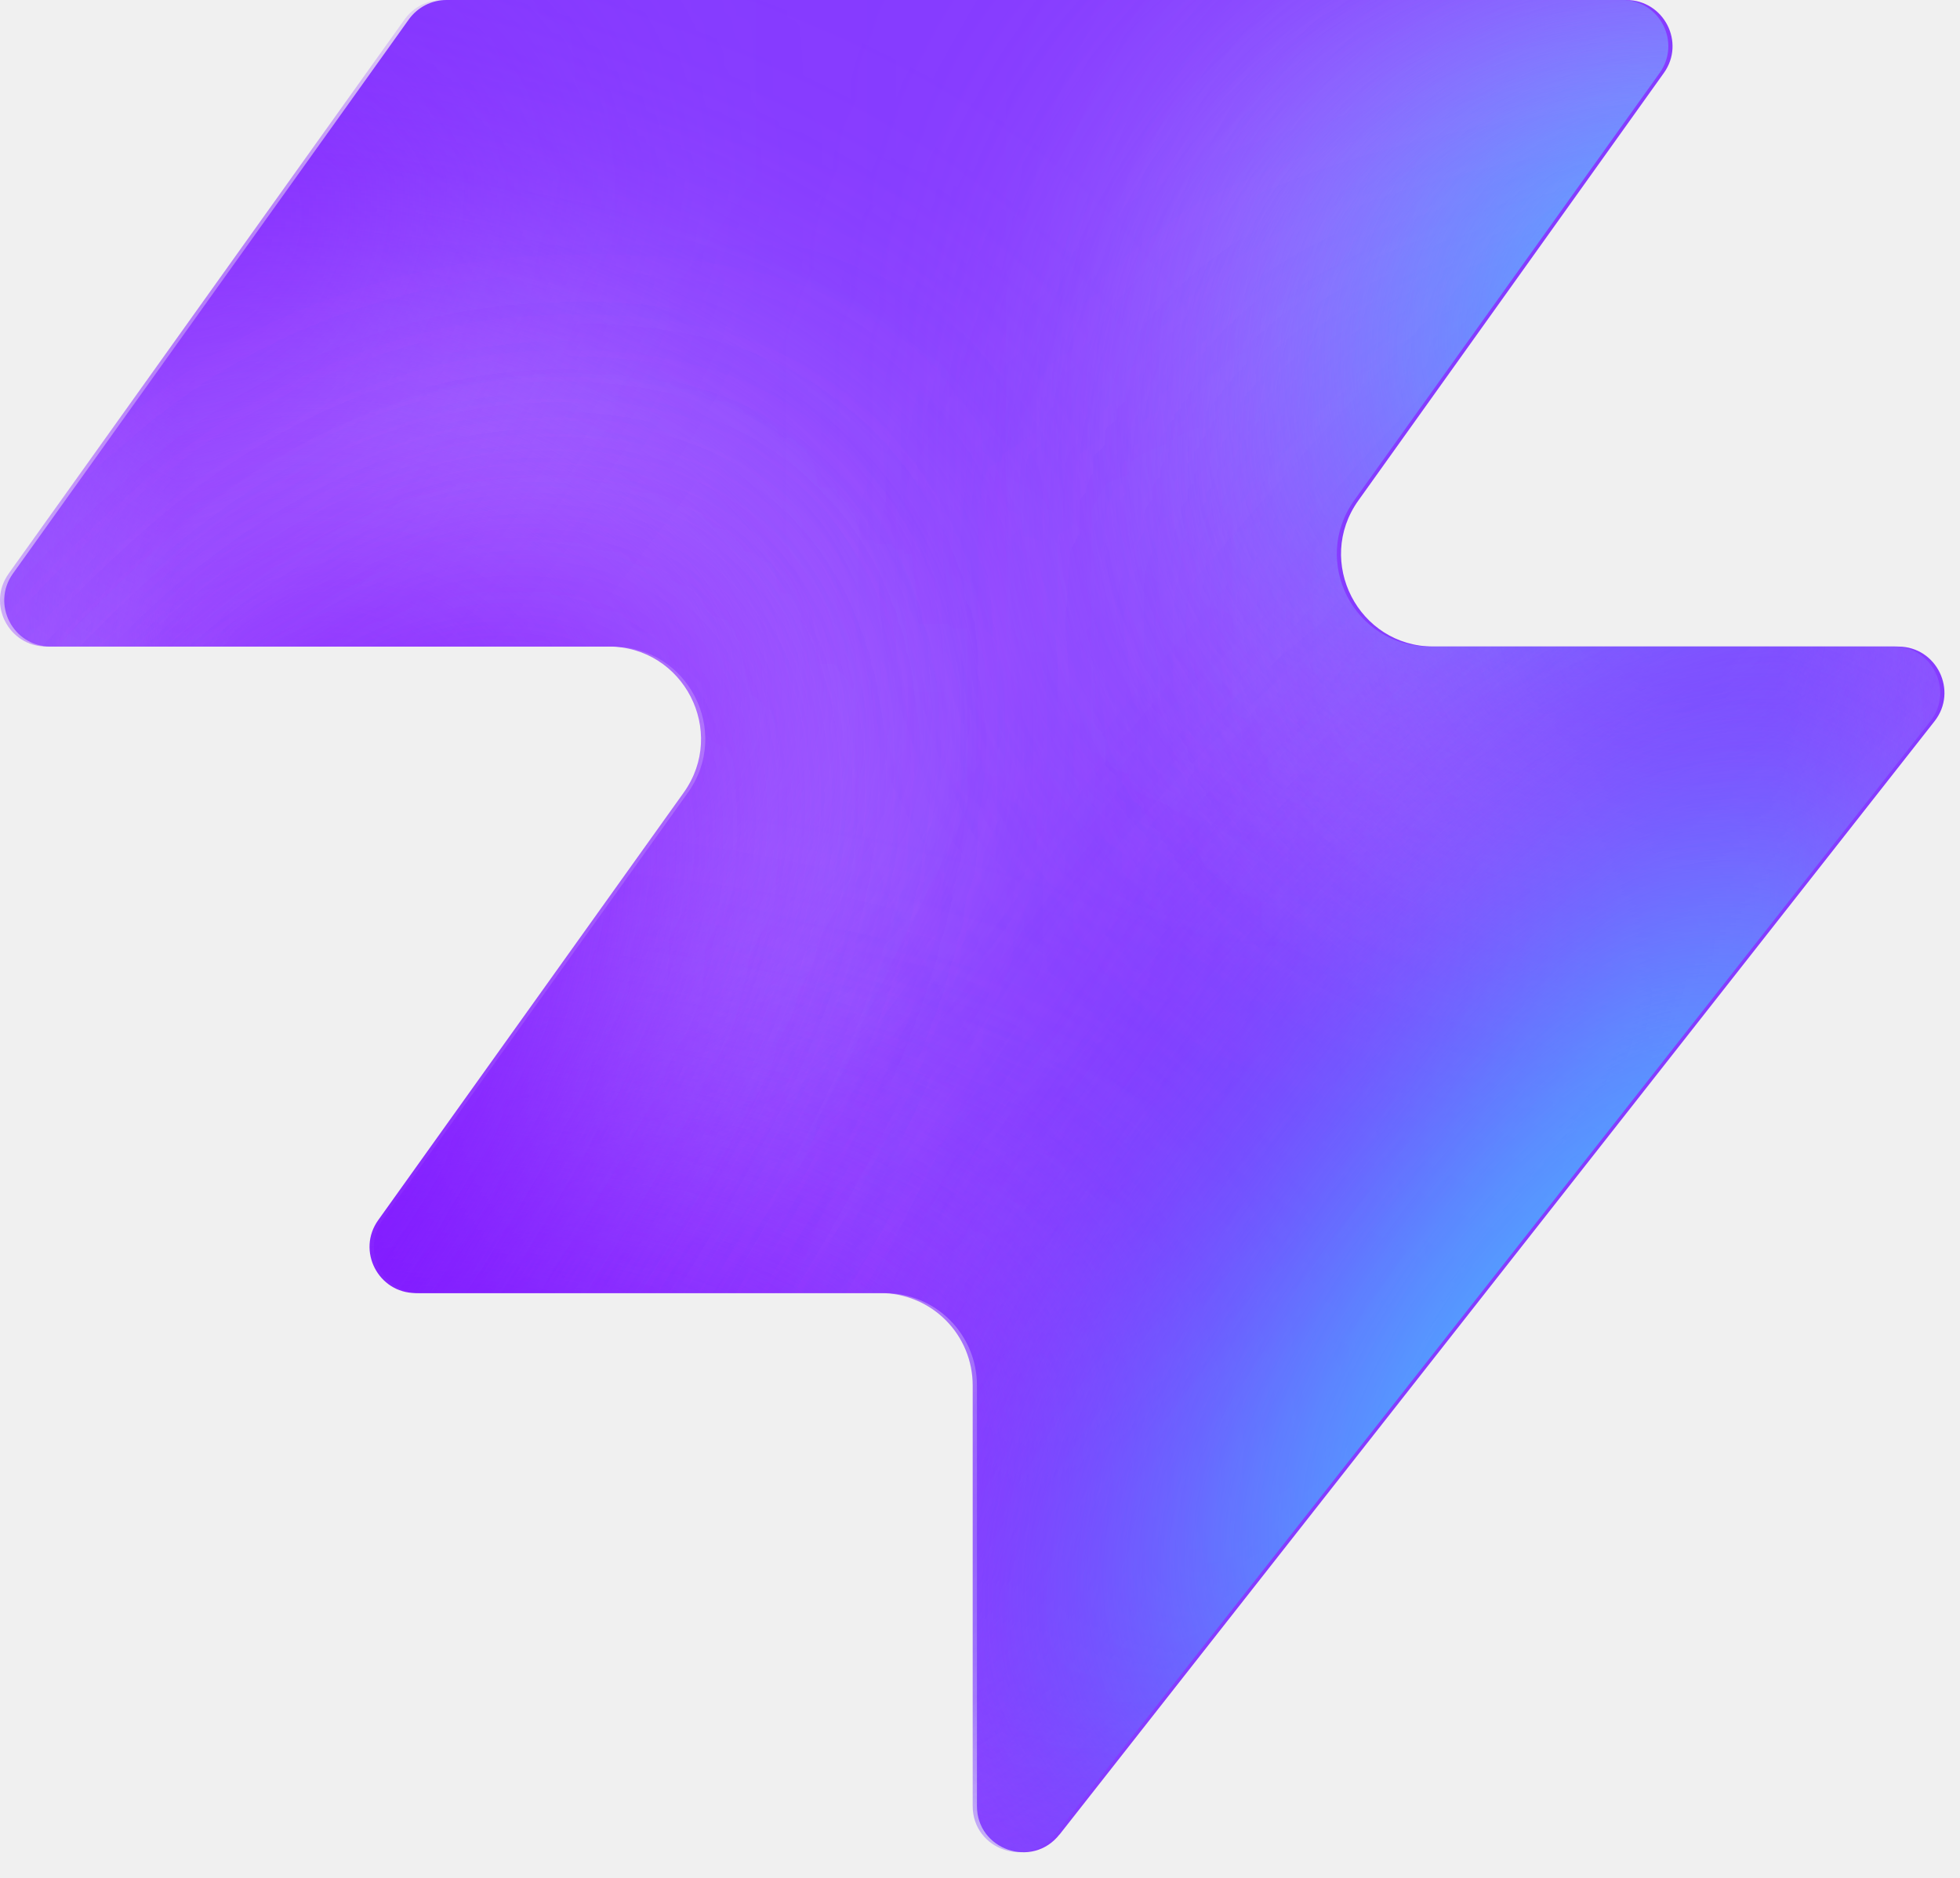
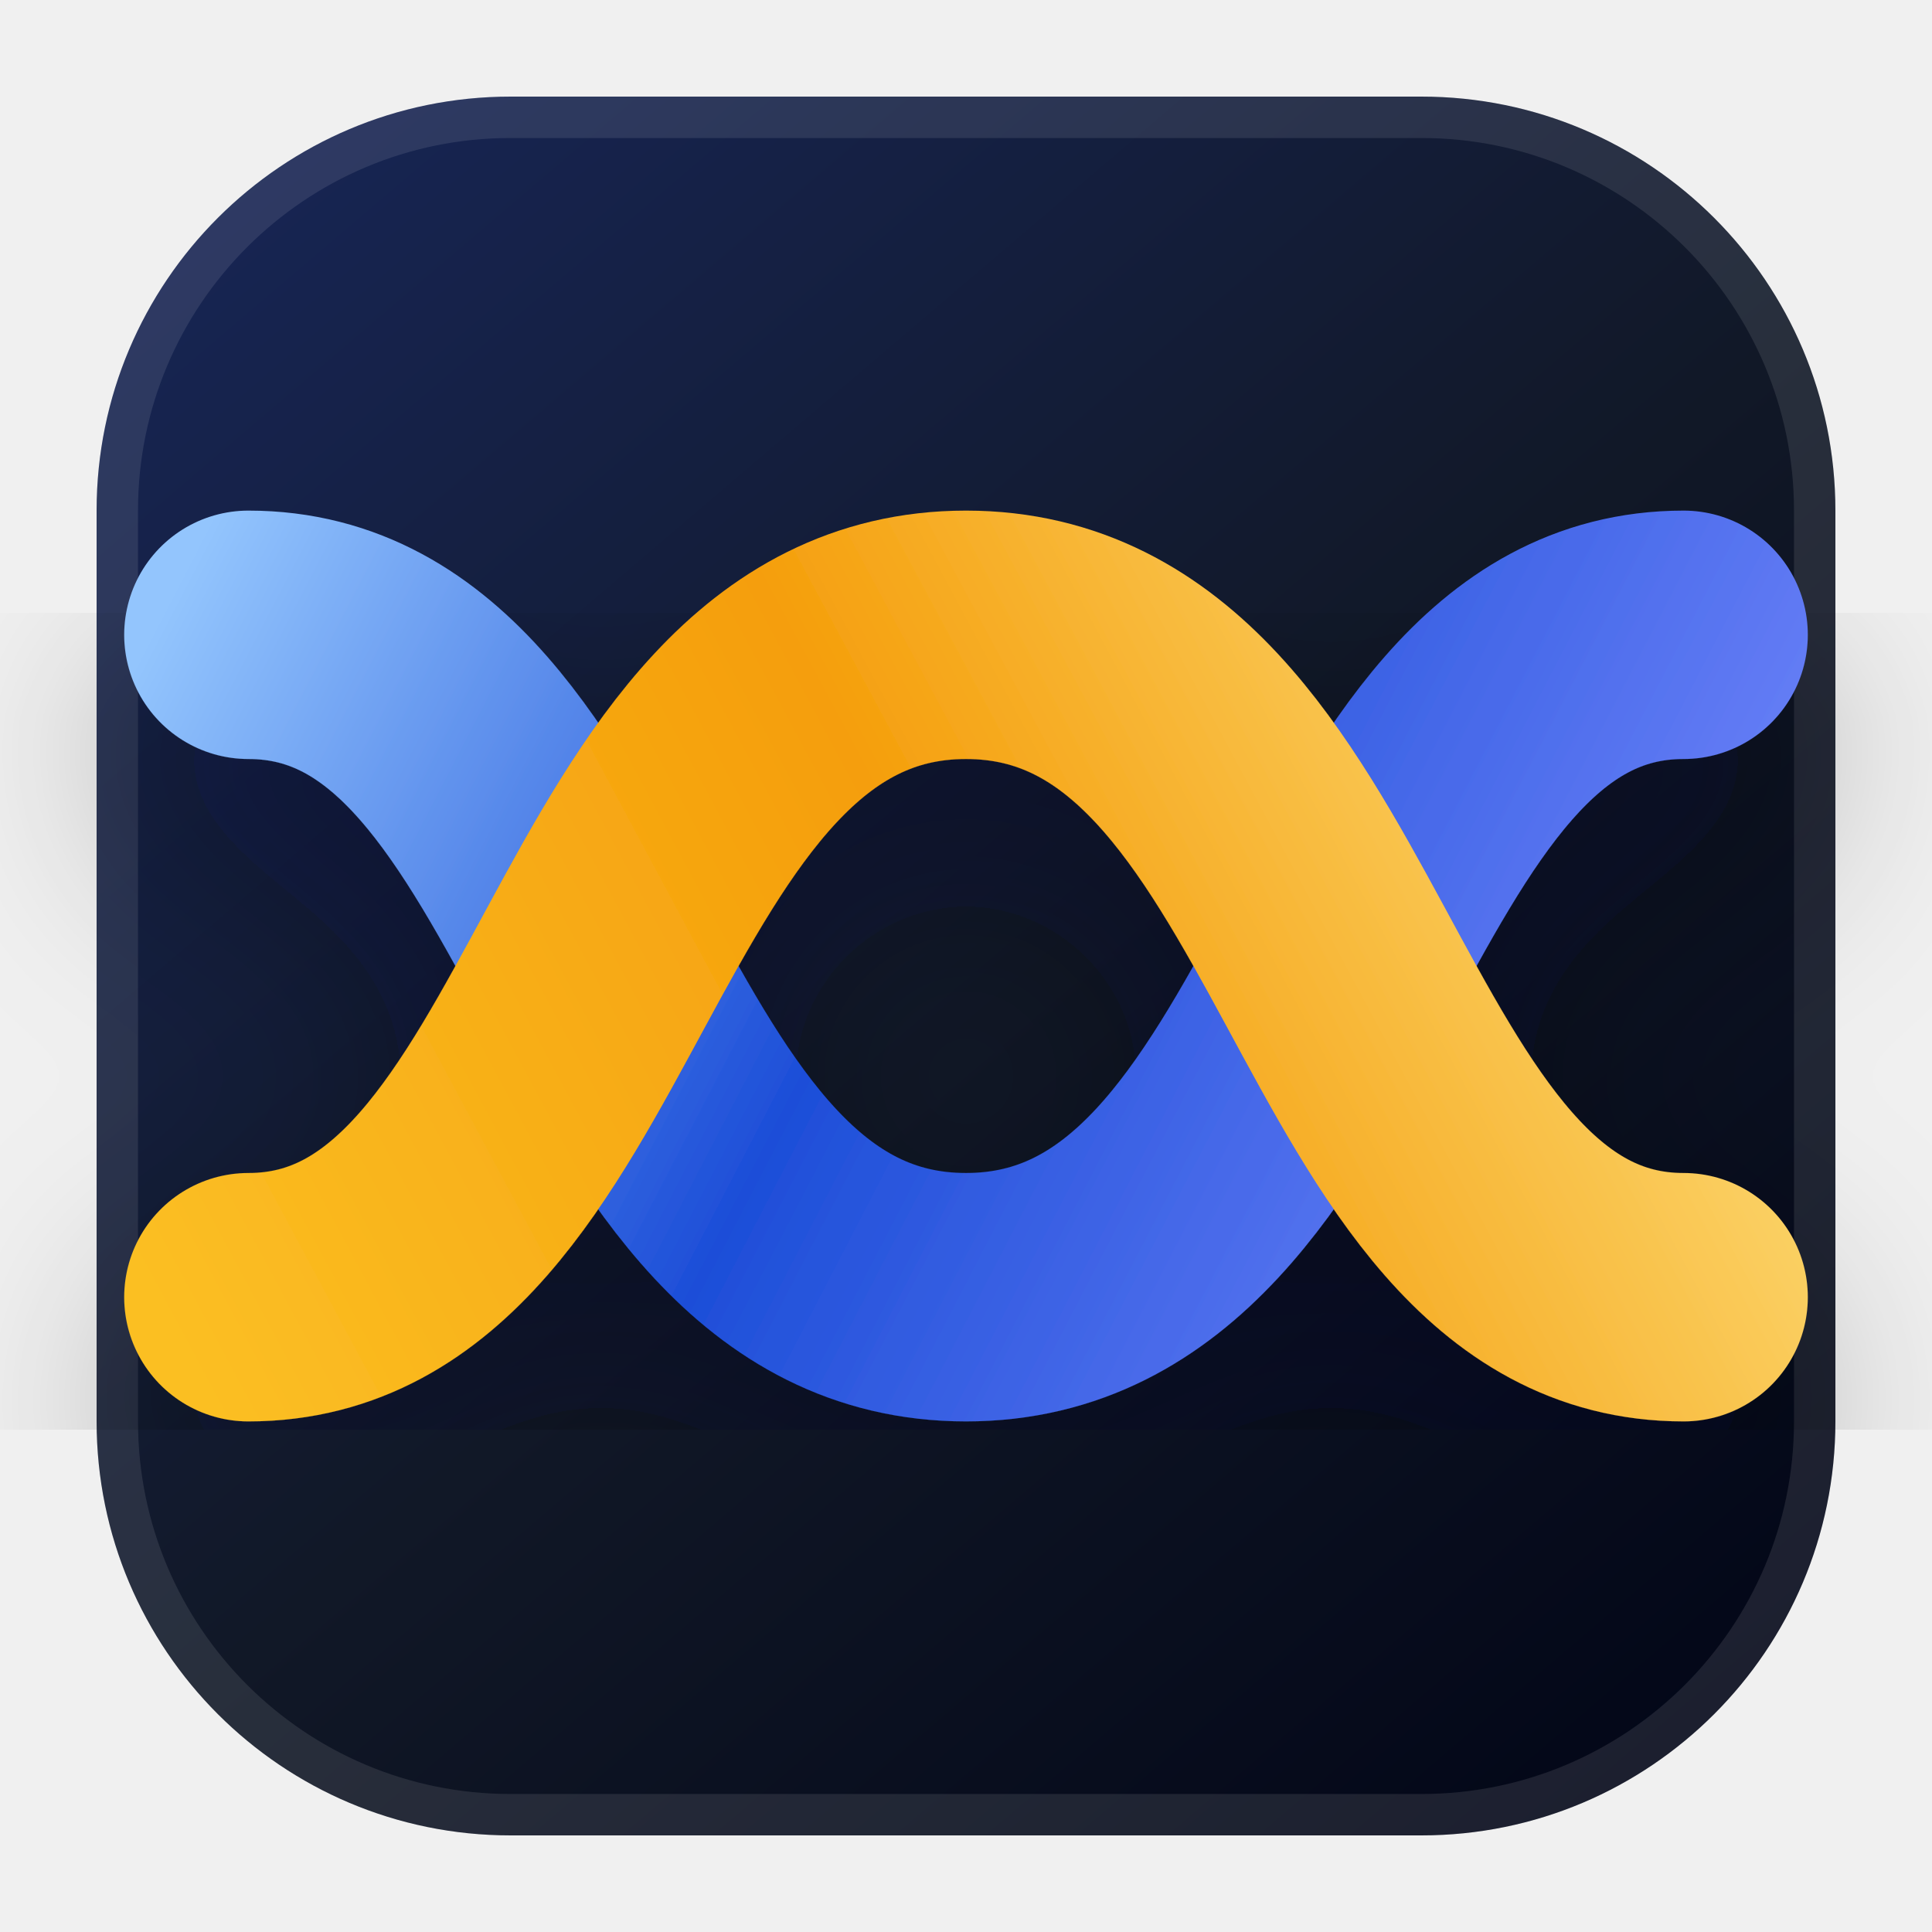
- <svg xmlns="http://www.w3.org/2000/svg" width="48" height="46" fill="none" viewBox="0 0 48 46">
-   <path fill="#863bff" d="M25.946 44.938c-.664.845-2.021.375-2.021-.698V33.937a2.26 2.26 0 0 0-2.262-2.262H10.287c-.92 0-1.456-1.04-.92-1.788l7.48-10.471c1.07-1.497 0-3.578-1.842-3.578H1.237c-.92 0-1.456-1.04-.92-1.788L10.013.474c.214-.297.556-.474.92-.474h28.894c.92 0 1.456 1.04.92 1.788l-7.48 10.471c-1.07 1.498 0 3.579 1.842 3.579h11.377c.943 0 1.473 1.088.89 1.83L25.947 44.94z" style="fill:#863bff;fill:color(display-p3 .525 .23 1);fill-opacity:1" />
-   <mask id="a" width="48" height="46" x="0" y="0" maskUnits="userSpaceOnUse" style="mask-type:alpha">
-     <path fill="#000" d="M25.842 44.938c-.664.844-2.021.375-2.021-.698V33.937a2.26 2.26 0 0 0-2.262-2.262H10.183c-.92 0-1.456-1.04-.92-1.788l7.48-10.471c1.07-1.498 0-3.579-1.842-3.579H1.133c-.92 0-1.456-1.04-.92-1.787L9.91.473c.214-.297.556-.474.92-.474h28.894c.92 0 1.456 1.04.92 1.788l-7.48 10.471c-1.07 1.498 0 3.578 1.842 3.578h11.377c.943 0 1.473 1.088.89 1.832L25.843 44.94z" style="fill:#000;fill-opacity:1" />
-   </mask>
-   <g mask="url(#a)">
-     <g filter="url(#b)">
-       <ellipse cx="5.508" cy="14.704" fill="#ede6ff" rx="5.508" ry="14.704" style="fill:#ede6ff;fill:color(display-p3 .927 .903 1);fill-opacity:1" transform="matrix(.00324 1 1 -.00324 -4.47 31.516)" />
-     </g>
-     <g filter="url(#c)">
-       <ellipse cx="10.399" cy="29.851" fill="#ede6ff" rx="10.399" ry="29.851" style="fill:#ede6ff;fill:color(display-p3 .927 .903 1);fill-opacity:1" transform="matrix(.00324 1 1 -.00324 -39.328 7.883)" />
-     </g>
-     <g filter="url(#d)">
-       <ellipse cx="5.508" cy="30.487" fill="#7e14ff" rx="5.508" ry="30.487" style="fill:#7e14ff;fill:color(display-p3 .492 .077 1);fill-opacity:1" transform="rotate(89.814 -25.913 -14.639)scale(1 -1)" />
-     </g>
-     <g filter="url(#e)">
-       <ellipse cx="5.508" cy="30.599" fill="#7e14ff" rx="5.508" ry="30.599" style="fill:#7e14ff;fill:color(display-p3 .492 .077 1);fill-opacity:1" transform="rotate(89.814 -32.644 -3.334)scale(1 -1)" />
-     </g>
-     <g filter="url(#f)">
-       <ellipse cx="5.508" cy="30.599" fill="#7e14ff" rx="5.508" ry="30.599" style="fill:#7e14ff;fill:color(display-p3 .492 .077 1);fill-opacity:1" transform="matrix(.00324 1 1 -.00324 -34.34 30.47)" />
-     </g>
-     <g filter="url(#g)">
-       <ellipse cx="14.072" cy="22.078" fill="#ede6ff" rx="14.072" ry="22.078" style="fill:#ede6ff;fill:color(display-p3 .927 .903 1);fill-opacity:1" transform="rotate(93.35 24.506 48.493)scale(-1 1)" />
-     </g>
-     <g filter="url(#h)">
-       <ellipse cx="3.47" cy="21.501" fill="#7e14ff" rx="3.47" ry="21.501" style="fill:#7e14ff;fill:color(display-p3 .492 .077 1);fill-opacity:1" transform="rotate(89.009 28.708 47.59)scale(-1 1)" />
-     </g>
-     <g filter="url(#i)">
-       <ellipse cx="3.47" cy="21.501" fill="#7e14ff" rx="3.47" ry="21.501" style="fill:#7e14ff;fill:color(display-p3 .492 .077 1);fill-opacity:1" transform="rotate(89.009 28.708 47.59)scale(-1 1)" />
-     </g>
-     <g filter="url(#j)">
-       <ellipse cx=".387" cy="8.972" fill="#7e14ff" rx="4.407" ry="29.108" style="fill:#7e14ff;fill:color(display-p3 .492 .077 1);fill-opacity:1" transform="rotate(39.51 .387 8.972)" />
-     </g>
-     <g filter="url(#k)">
-       <ellipse cx="47.523" cy="-6.092" fill="#7e14ff" rx="4.407" ry="29.108" style="fill:#7e14ff;fill:color(display-p3 .492 .077 1);fill-opacity:1" transform="rotate(37.892 47.523 -6.092)" />
-     </g>
-     <g filter="url(#l)">
-       <ellipse cx="41.412" cy="6.333" fill="#47bfff" rx="5.971" ry="9.665" style="fill:#47bfff;fill:color(display-p3 .28 .748 1);fill-opacity:1" transform="rotate(37.892 41.412 6.333)" />
-     </g>
-     <g filter="url(#m)">
-       <ellipse cx="-1.879" cy="38.332" fill="#7e14ff" rx="4.407" ry="29.108" style="fill:#7e14ff;fill:color(display-p3 .492 .077 1);fill-opacity:1" transform="rotate(37.892 -1.88 38.332)" />
-     </g>
-     <g filter="url(#n)">
-       <ellipse cx="-1.879" cy="38.332" fill="#7e14ff" rx="4.407" ry="29.108" style="fill:#7e14ff;fill:color(display-p3 .492 .077 1);fill-opacity:1" transform="rotate(37.892 -1.88 38.332)" />
-     </g>
-     <g filter="url(#o)">
-       <ellipse cx="35.651" cy="29.907" fill="#7e14ff" rx="4.407" ry="29.108" style="fill:#7e14ff;fill:color(display-p3 .492 .077 1);fill-opacity:1" transform="rotate(37.892 35.651 29.907)" />
-     </g>
-     <g filter="url(#p)">
-       <ellipse cx="38.418" cy="32.4" fill="#47bfff" rx="5.971" ry="15.297" style="fill:#47bfff;fill:color(display-p3 .28 .748 1);fill-opacity:1" transform="rotate(37.892 38.418 32.4)" />
-     </g>
-   </g>
+ <svg xmlns="http://www.w3.org/2000/svg" viewBox="0 0 140 140" role="img" aria-labelledby="title desc" fill="none">
  <defs>
-     <filter id="b" width="60.045" height="41.654" x="-19.77" y="16.149" color-interpolation-filters="sRGB" filterUnits="userSpaceOnUse">
-       <feFlood flood-opacity="0" result="BackgroundImageFix" />
-       <feBlend in="SourceGraphic" in2="BackgroundImageFix" result="shape" />
-       <feGaussianBlur result="effect1_foregroundBlur_2002_17158" stdDeviation="7.659" />
-     </filter>
-     <filter id="c" width="90.34" height="51.437" x="-54.613" y="-7.533" color-interpolation-filters="sRGB" filterUnits="userSpaceOnUse">
-       <feFlood flood-opacity="0" result="BackgroundImageFix" />
-       <feBlend in="SourceGraphic" in2="BackgroundImageFix" result="shape" />
-       <feGaussianBlur result="effect1_foregroundBlur_2002_17158" stdDeviation="7.659" />
-     </filter>
-     <filter id="d" width="79.355" height="29.4" x="-49.64" y="2.03" color-interpolation-filters="sRGB" filterUnits="userSpaceOnUse">
-       <feFlood flood-opacity="0" result="BackgroundImageFix" />
-       <feBlend in="SourceGraphic" in2="BackgroundImageFix" result="shape" />
-       <feGaussianBlur result="effect1_foregroundBlur_2002_17158" stdDeviation="4.596" />
-     </filter>
-     <filter id="e" width="79.579" height="29.4" x="-45.045" y="20.029" color-interpolation-filters="sRGB" filterUnits="userSpaceOnUse">
-       <feFlood flood-opacity="0" result="BackgroundImageFix" />
-       <feBlend in="SourceGraphic" in2="BackgroundImageFix" result="shape" />
-       <feGaussianBlur result="effect1_foregroundBlur_2002_17158" stdDeviation="4.596" />
-     </filter>
-     <filter id="f" width="79.579" height="29.4" x="-43.513" y="21.178" color-interpolation-filters="sRGB" filterUnits="userSpaceOnUse">
-       <feFlood flood-opacity="0" result="BackgroundImageFix" />
-       <feBlend in="SourceGraphic" in2="BackgroundImageFix" result="shape" />
-       <feGaussianBlur result="effect1_foregroundBlur_2002_17158" stdDeviation="4.596" />
-     </filter>
-     <filter id="g" width="74.749" height="58.852" x="15.756" y="-17.901" color-interpolation-filters="sRGB" filterUnits="userSpaceOnUse">
-       <feFlood flood-opacity="0" result="BackgroundImageFix" />
-       <feBlend in="SourceGraphic" in2="BackgroundImageFix" result="shape" />
-       <feGaussianBlur result="effect1_foregroundBlur_2002_17158" stdDeviation="7.659" />
-     </filter>
-     <filter id="h" width="61.377" height="25.362" x="23.548" y="2.284" color-interpolation-filters="sRGB" filterUnits="userSpaceOnUse">
-       <feFlood flood-opacity="0" result="BackgroundImageFix" />
-       <feBlend in="SourceGraphic" in2="BackgroundImageFix" result="shape" />
-       <feGaussianBlur result="effect1_foregroundBlur_2002_17158" stdDeviation="4.596" />
-     </filter>
-     <filter id="i" width="61.377" height="25.362" x="23.548" y="2.284" color-interpolation-filters="sRGB" filterUnits="userSpaceOnUse">
-       <feFlood flood-opacity="0" result="BackgroundImageFix" />
-       <feBlend in="SourceGraphic" in2="BackgroundImageFix" result="shape" />
-       <feGaussianBlur result="effect1_foregroundBlur_2002_17158" stdDeviation="4.596" />
-     </filter>
-     <filter id="j" width="56.045" height="63.649" x="-27.636" y="-22.853" color-interpolation-filters="sRGB" filterUnits="userSpaceOnUse">
-       <feFlood flood-opacity="0" result="BackgroundImageFix" />
-       <feBlend in="SourceGraphic" in2="BackgroundImageFix" result="shape" />
-       <feGaussianBlur result="effect1_foregroundBlur_2002_17158" stdDeviation="4.596" />
-     </filter>
-     <filter id="k" width="54.814" height="64.646" x="20.116" y="-38.415" color-interpolation-filters="sRGB" filterUnits="userSpaceOnUse">
-       <feFlood flood-opacity="0" result="BackgroundImageFix" />
-       <feBlend in="SourceGraphic" in2="BackgroundImageFix" result="shape" />
-       <feGaussianBlur result="effect1_foregroundBlur_2002_17158" stdDeviation="4.596" />
-     </filter>
-     <filter id="l" width="33.541" height="35.313" x="24.641" y="-11.323" color-interpolation-filters="sRGB" filterUnits="userSpaceOnUse">
-       <feFlood flood-opacity="0" result="BackgroundImageFix" />
-       <feBlend in="SourceGraphic" in2="BackgroundImageFix" result="shape" />
-       <feGaussianBlur result="effect1_foregroundBlur_2002_17158" stdDeviation="4.596" />
-     </filter>
-     <filter id="m" width="54.814" height="64.646" x="-29.286" y="6.009" color-interpolation-filters="sRGB" filterUnits="userSpaceOnUse">
-       <feFlood flood-opacity="0" result="BackgroundImageFix" />
-       <feBlend in="SourceGraphic" in2="BackgroundImageFix" result="shape" />
-       <feGaussianBlur result="effect1_foregroundBlur_2002_17158" stdDeviation="4.596" />
-     </filter>
-     <filter id="n" width="54.814" height="64.646" x="-29.286" y="6.009" color-interpolation-filters="sRGB" filterUnits="userSpaceOnUse">
-       <feFlood flood-opacity="0" result="BackgroundImageFix" />
-       <feBlend in="SourceGraphic" in2="BackgroundImageFix" result="shape" />
-       <feGaussianBlur result="effect1_foregroundBlur_2002_17158" stdDeviation="4.596" />
-     </filter>
-     <filter id="o" width="54.814" height="64.646" x="8.244" y="-2.416" color-interpolation-filters="sRGB" filterUnits="userSpaceOnUse">
-       <feFlood flood-opacity="0" result="BackgroundImageFix" />
-       <feBlend in="SourceGraphic" in2="BackgroundImageFix" result="shape" />
-       <feGaussianBlur result="effect1_foregroundBlur_2002_17158" stdDeviation="4.596" />
-     </filter>
-     <filter id="p" width="39.409" height="43.623" x="18.713" y="10.588" color-interpolation-filters="sRGB" filterUnits="userSpaceOnUse">
-       <feFlood flood-opacity="0" result="BackgroundImageFix" />
-       <feBlend in="SourceGraphic" in2="BackgroundImageFix" result="shape" />
-       <feGaussianBlur result="effect1_foregroundBlur_2002_17158" stdDeviation="4.596" />
+     <linearGradient id="weave-bg" x1="18" y1="10" x2="122" y2="132" gradientUnits="userSpaceOnUse">
+       <stop stop-color="#172554" />
+       <stop offset="0.52" stop-color="#111827" />
+       <stop offset="1" stop-color="#020617" />
+     </linearGradient>
+     <linearGradient id="weave-blue" x1="14" y1="40" x2="126" y2="98" gradientUnits="userSpaceOnUse">
+       <stop stop-color="#93C5FD" />
+       <stop offset="0.45" stop-color="#1D4ED8" />
+       <stop offset="1" stop-color="#7C8CFF" />
+     </linearGradient>
+     <linearGradient id="weave-amber" x1="126" y1="40" x2="14" y2="100" gradientUnits="userSpaceOnUse">
+       <stop stop-color="#FDE68A" />
+       <stop offset="0.5" stop-color="#F59E0B" />
+       <stop offset="1" stop-color="#FBBF24" />
+     </linearGradient>
+     <filter id="soft-shadow" x="-20%" y="-20%" width="140%" height="140%">
+       <feDropShadow dx="0" dy="8" stdDeviation="8" flood-color="#020617" flood-opacity="0.34" />
    </filter>
  </defs>
+   <rect x="7" y="7" width="126" height="126" rx="30" fill="url(#weave-bg)" />
+   <rect x="8.5" y="8.5" width="123" height="123" rx="28.5" stroke="#FFFFFF" stroke-opacity="0.1" stroke-width="3" />
+   <g filter="url(#soft-shadow)" stroke-linecap="round">
+     <path d="M18 46C43 46 43 94 70 94C97 94 97 46 122 46" stroke="url(#weave-blue)" stroke-width="18" />
+     <path d="M18 94C43 94 43 46 70 46C97 46 97 94 122 94" stroke="url(#weave-amber)" stroke-width="18" />
+   </g>
</svg>
